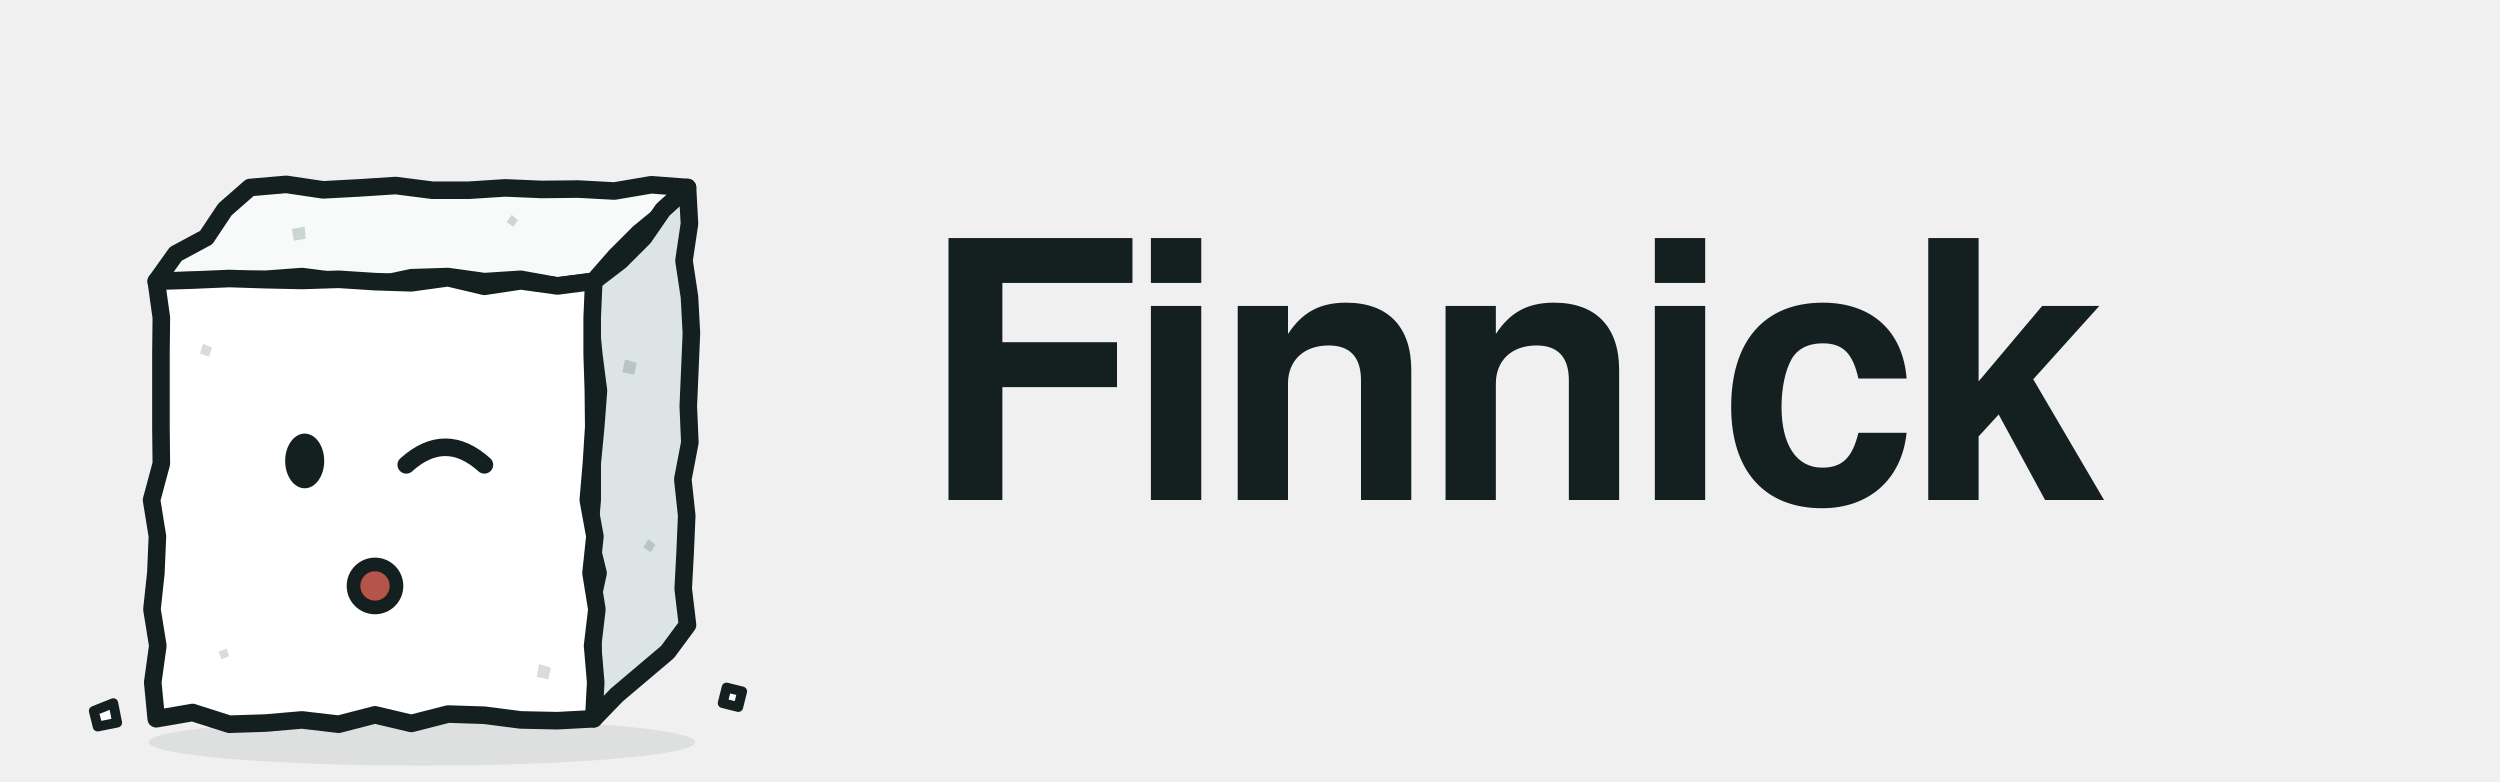
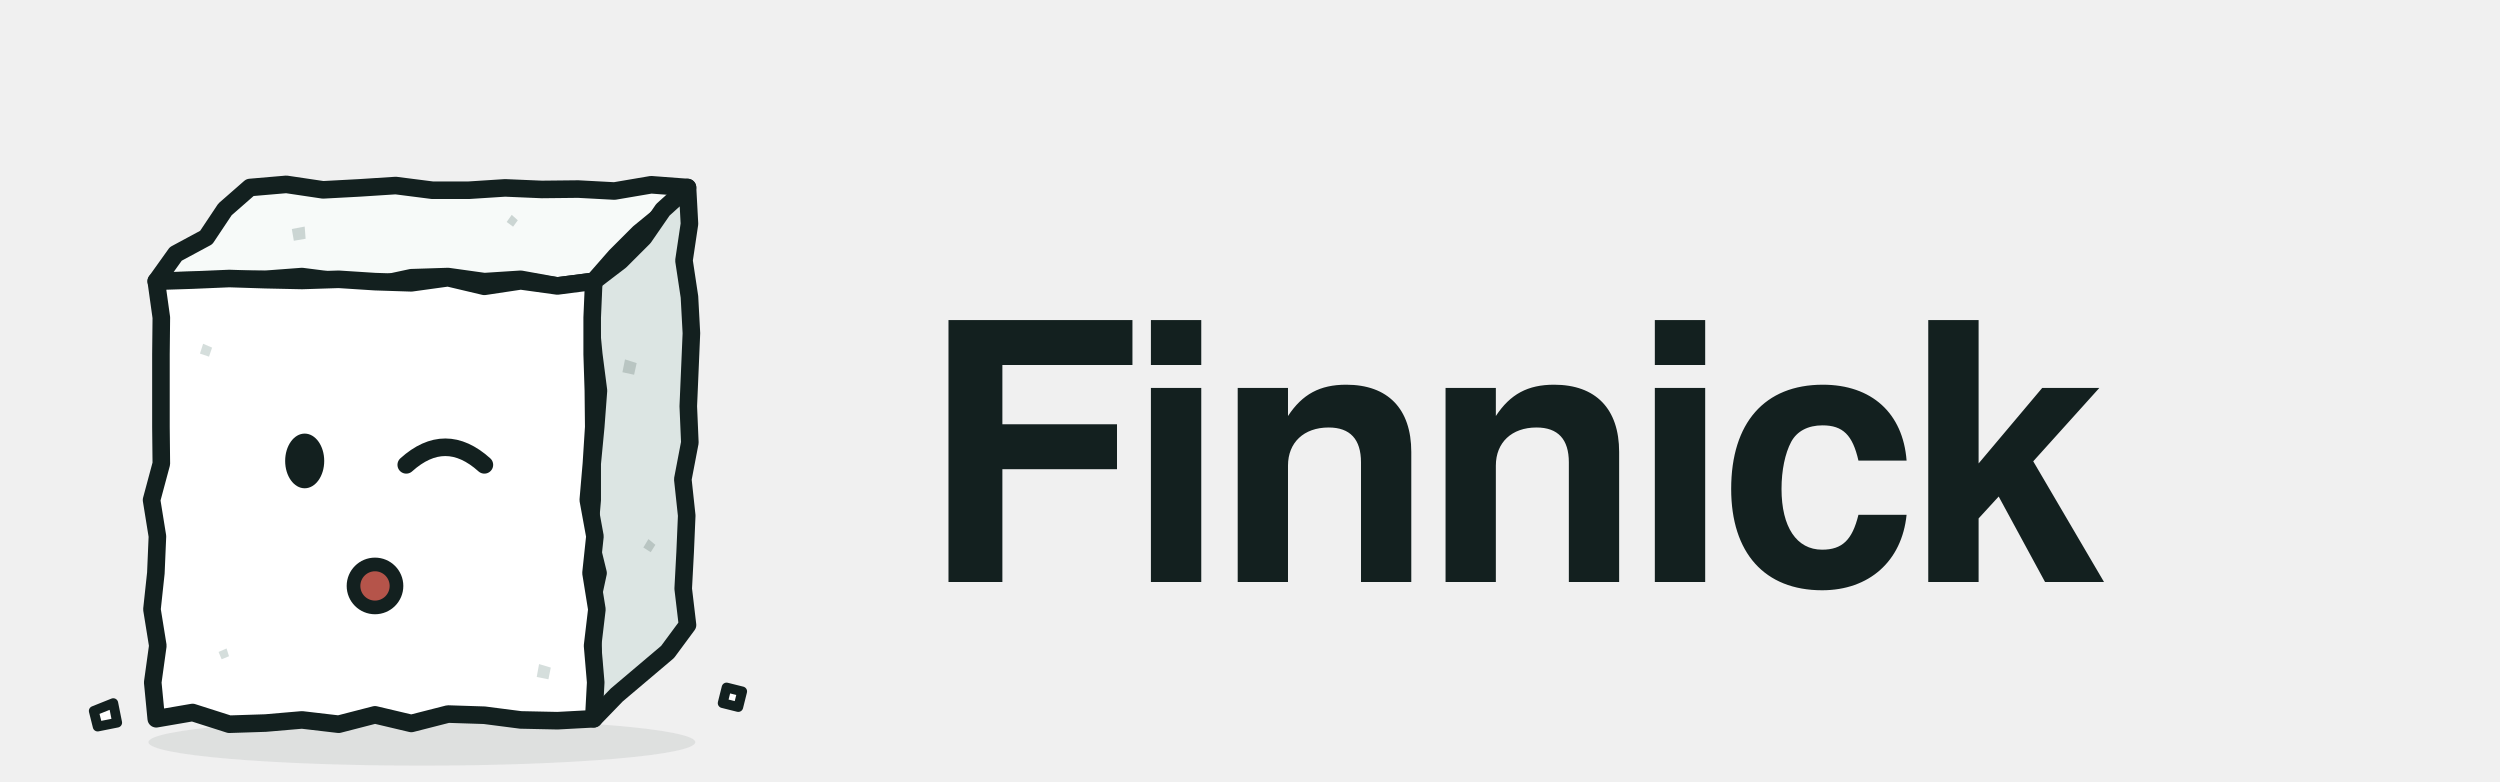
<svg xmlns="http://www.w3.org/2000/svg" viewBox="0 0 640 200" width="640" height="200">
  <g>
    <ellipse cx="108" cy="190" rx="70" ry="6" fill="#13201F" opacity="0.08" />
    <g stroke="#13201F" stroke-width="4.5" stroke-linejoin="round">
      <polygon points="40.0,72.0 45.0,65.0 52.8,60.8 57.6,53.6 64.0,48.0 73.3,47.2 82.7,48.6 92.0,48.1 101.3,47.5 110.7,48.7 120.0,48.7 129.3,48.1 138.7,48.5 148.0,48.4 157.3,48.9 166.7,47.3 176.0,48.0 170.2,54.2 163.6,59.6 157.6,65.6 152.0,72.0 142.7,73.2 133.3,71.5 124.0,72.1 114.7,70.8 105.3,71.1 96.0,73.1 86.7,72.0 77.3,70.8 68.0,71.5 58.7,71.6 49.3,71.8" fill="#F7FAF9" />
      <polygon points="152.0,72.0 158.8,66.8 164.8,60.8 169.7,53.7 176.0,48.0 176.5,57.3 175.1,66.7 176.5,76.0 177.0,85.3 176.6,94.7 176.2,104.0 176.6,113.3 174.8,122.7 175.8,132.0 175.4,141.3 174.9,150.7 176.0,160.0 170.9,166.9 164.4,172.4 157.9,177.9 152.0,184.0 152.0,174.7 151.8,165.3 151.1,156.0 153.1,146.7 150.8,137.3 151.6,128.0 151.6,118.7 152.5,109.3 153.2,100.0 152.0,90.7 151.1,81.3" fill="#DCE5E3" />
      <polygon points="40.0,72.0 49.3,71.7 58.7,71.3 68.0,71.6 77.3,71.8 86.7,71.5 96.0,72.1 105.3,72.4 114.7,71.1 124.0,73.3 133.3,71.9 142.7,73.2 152.0,72.0 151.6,81.3 151.6,90.7 151.9,100.0 152.0,109.3 151.4,118.7 150.6,128.0 152.3,137.3 151.3,146.7 152.8,156.0 151.7,165.3 152.5,174.7 152.0,184.0 142.7,184.5 133.3,184.3 124.0,183.1 114.7,182.8 105.3,185.2 96.0,183.0 86.7,185.4 77.3,184.3 68.0,185.1 58.7,185.4 49.3,182.4 40.0,184.0 39.1,174.7 40.4,165.3 38.9,156.0 39.9,146.7 40.3,137.3 38.8,128.0 41.3,118.7 41.2,109.3 41.2,100.0 41.2,90.7 41.3,81.3" fill="#FFFFFF" />
    </g>
    <path d="M78 58 l3 0.9 l-0.6 3 l-3 -0.6 Z" fill="#CBD5D3" transform="rotate(69 78 58)" />
    <path d="M131 55 l2 0.6 l-0.4 2 l-2 -0.4 Z" fill="#CBD5D3" transform="rotate(25 131 55)" />
    <path d="M160 92 l3 0.9 l-0.6 3 l-3 -0.6 Z" fill="#B9C5C2" transform="rotate(1 160 92)" />
    <path d="M166 138 l2.2 0.7 l-0.4 2.2 l-2.2 -0.4 Z" fill="#B9C5C2" transform="rotate(22 166 138)" />
    <path d="M52 88 l2.4 0.7 l-0.5 2.4 l-2.4 -0.5 Z" fill="#D5DEDC" transform="rotate(7 52 88)" />
    <path d="M138 170 l3 0.9 l-0.6 3 l-3 -0.6 Z" fill="#D5DEDC" transform="rotate(0 138 170)" />
    <path d="M58 166 l2 0.6 l-0.4 2 l-2 -0.4 Z" fill="#D5DEDC" transform="rotate(56 58 166)" />
    <path d="M24 182 l5 -2 l1 5 l-5 1 Z" fill="#FFFFFF" stroke="#13201F" stroke-width="2.5" stroke-linejoin="round" />
    <path d="M186 176 l4 1 l-1 4 l-4 -1 Z" fill="#FFFFFF" stroke="#13201F" stroke-width="2.5" stroke-linejoin="round" />
    <ellipse cx="78" cy="118" rx="5" ry="7" fill="#13201F" />
    <path d="M104 119 Q114 110 124 119" fill="none" stroke="#13201F" stroke-width="4.5" stroke-linecap="round" />
    <circle cx="96" cy="150" r="5.5" fill="#B5544A" stroke="#13201F" stroke-width="3.5" />
  </g>
-   <text x="236" y="128" font-family="'Helvetica Neue', Helvetica, Arial, sans-serif" font-weight="800" font-size="92" letter-spacing="-3" fill="#13201F">Finnick</text>
+   <text x="236" y="149" font-family="'Helvetica Neue', Helvetica, Arial, sans-serif" font-weight="800" font-size="92" letter-spacing="-3" fill="#13201F">Finnick</text>
</svg>
